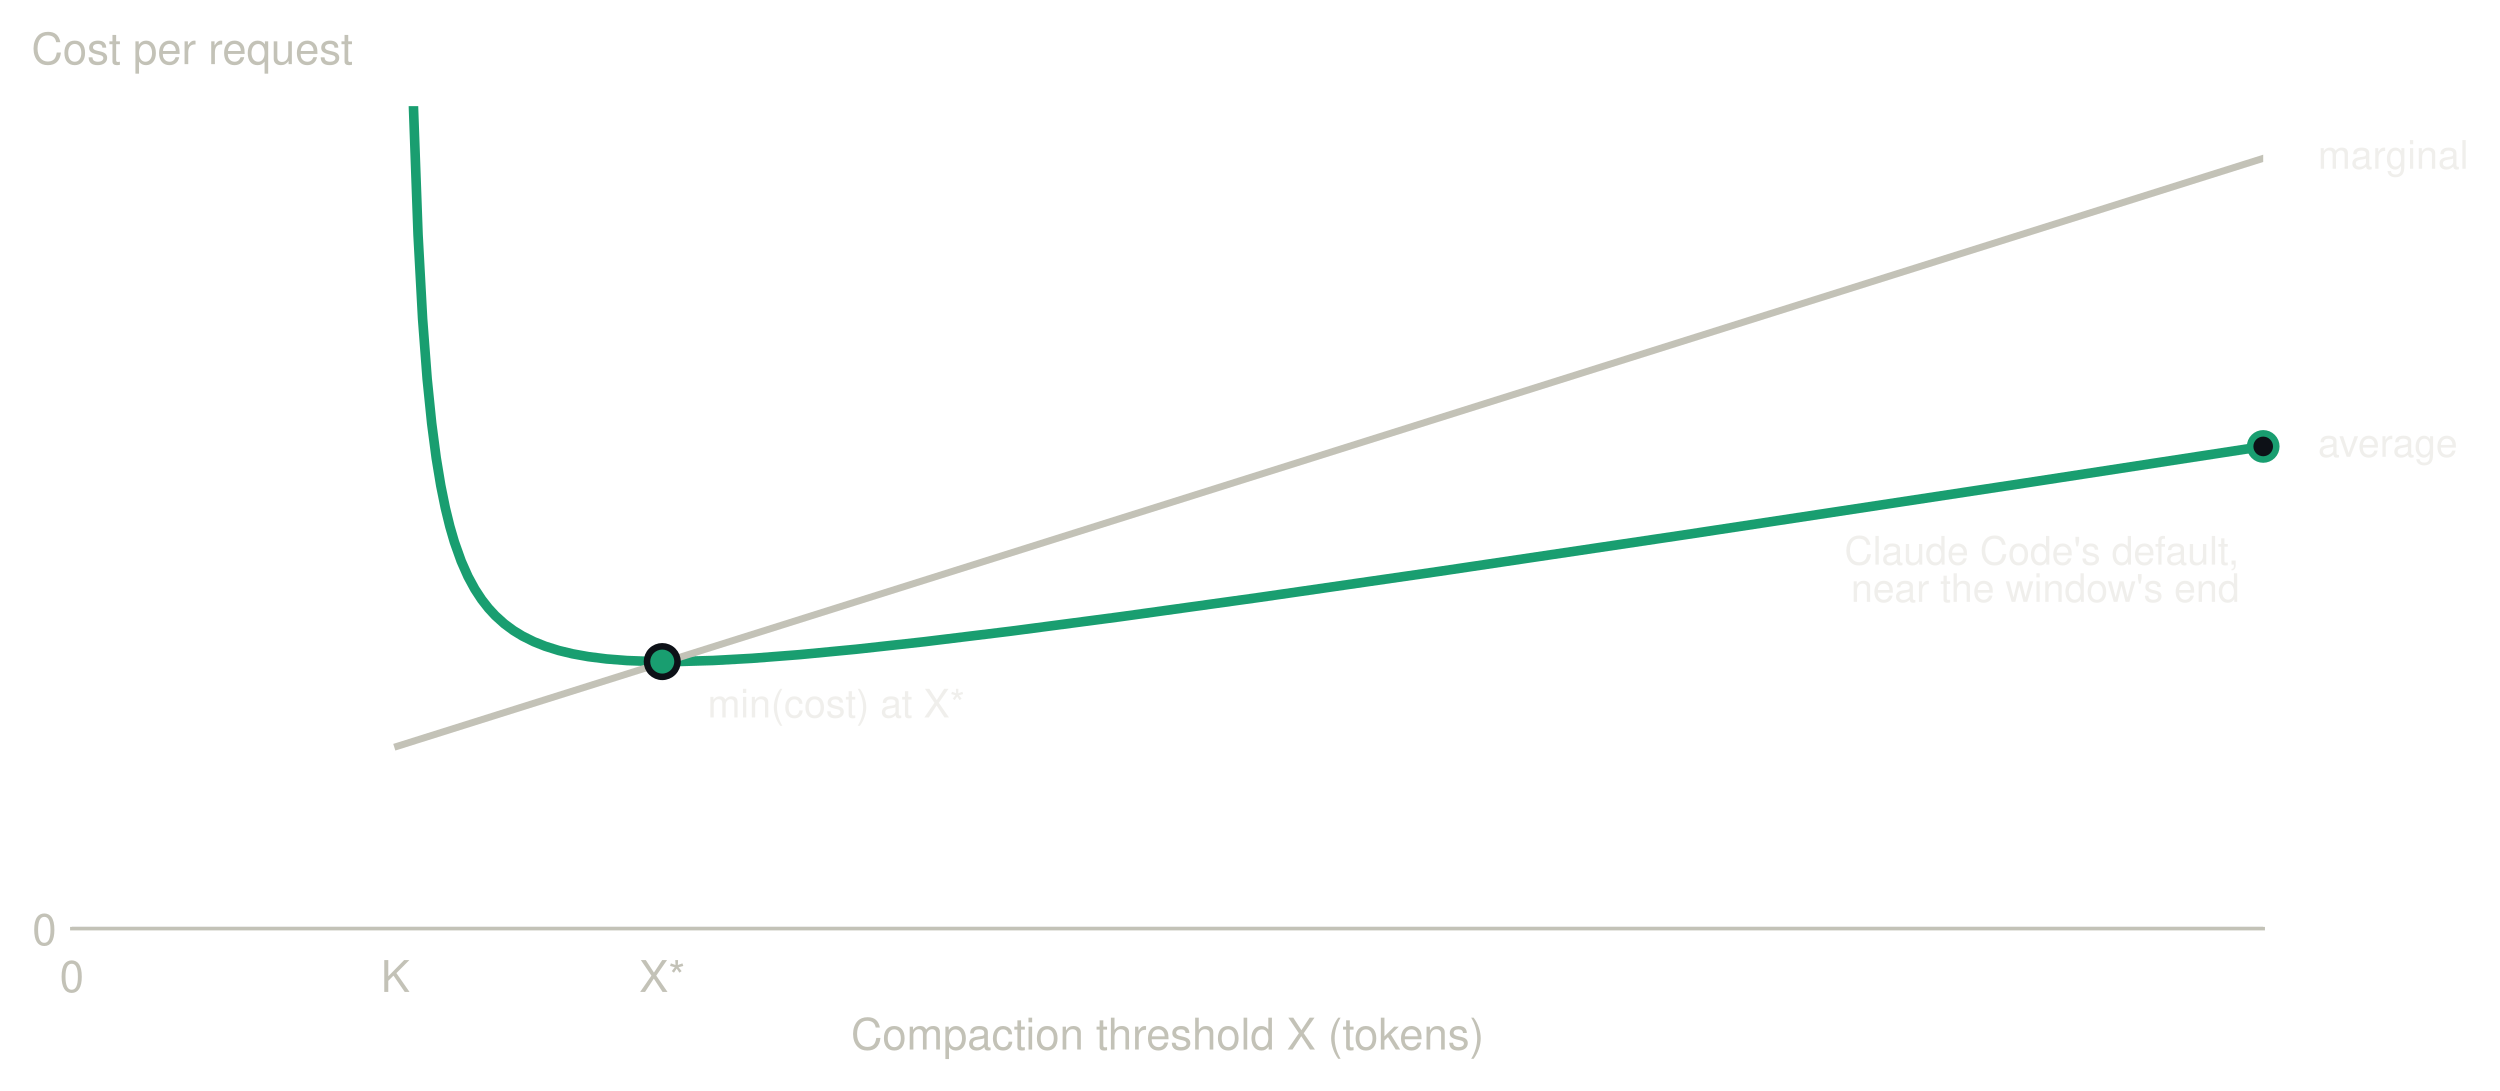
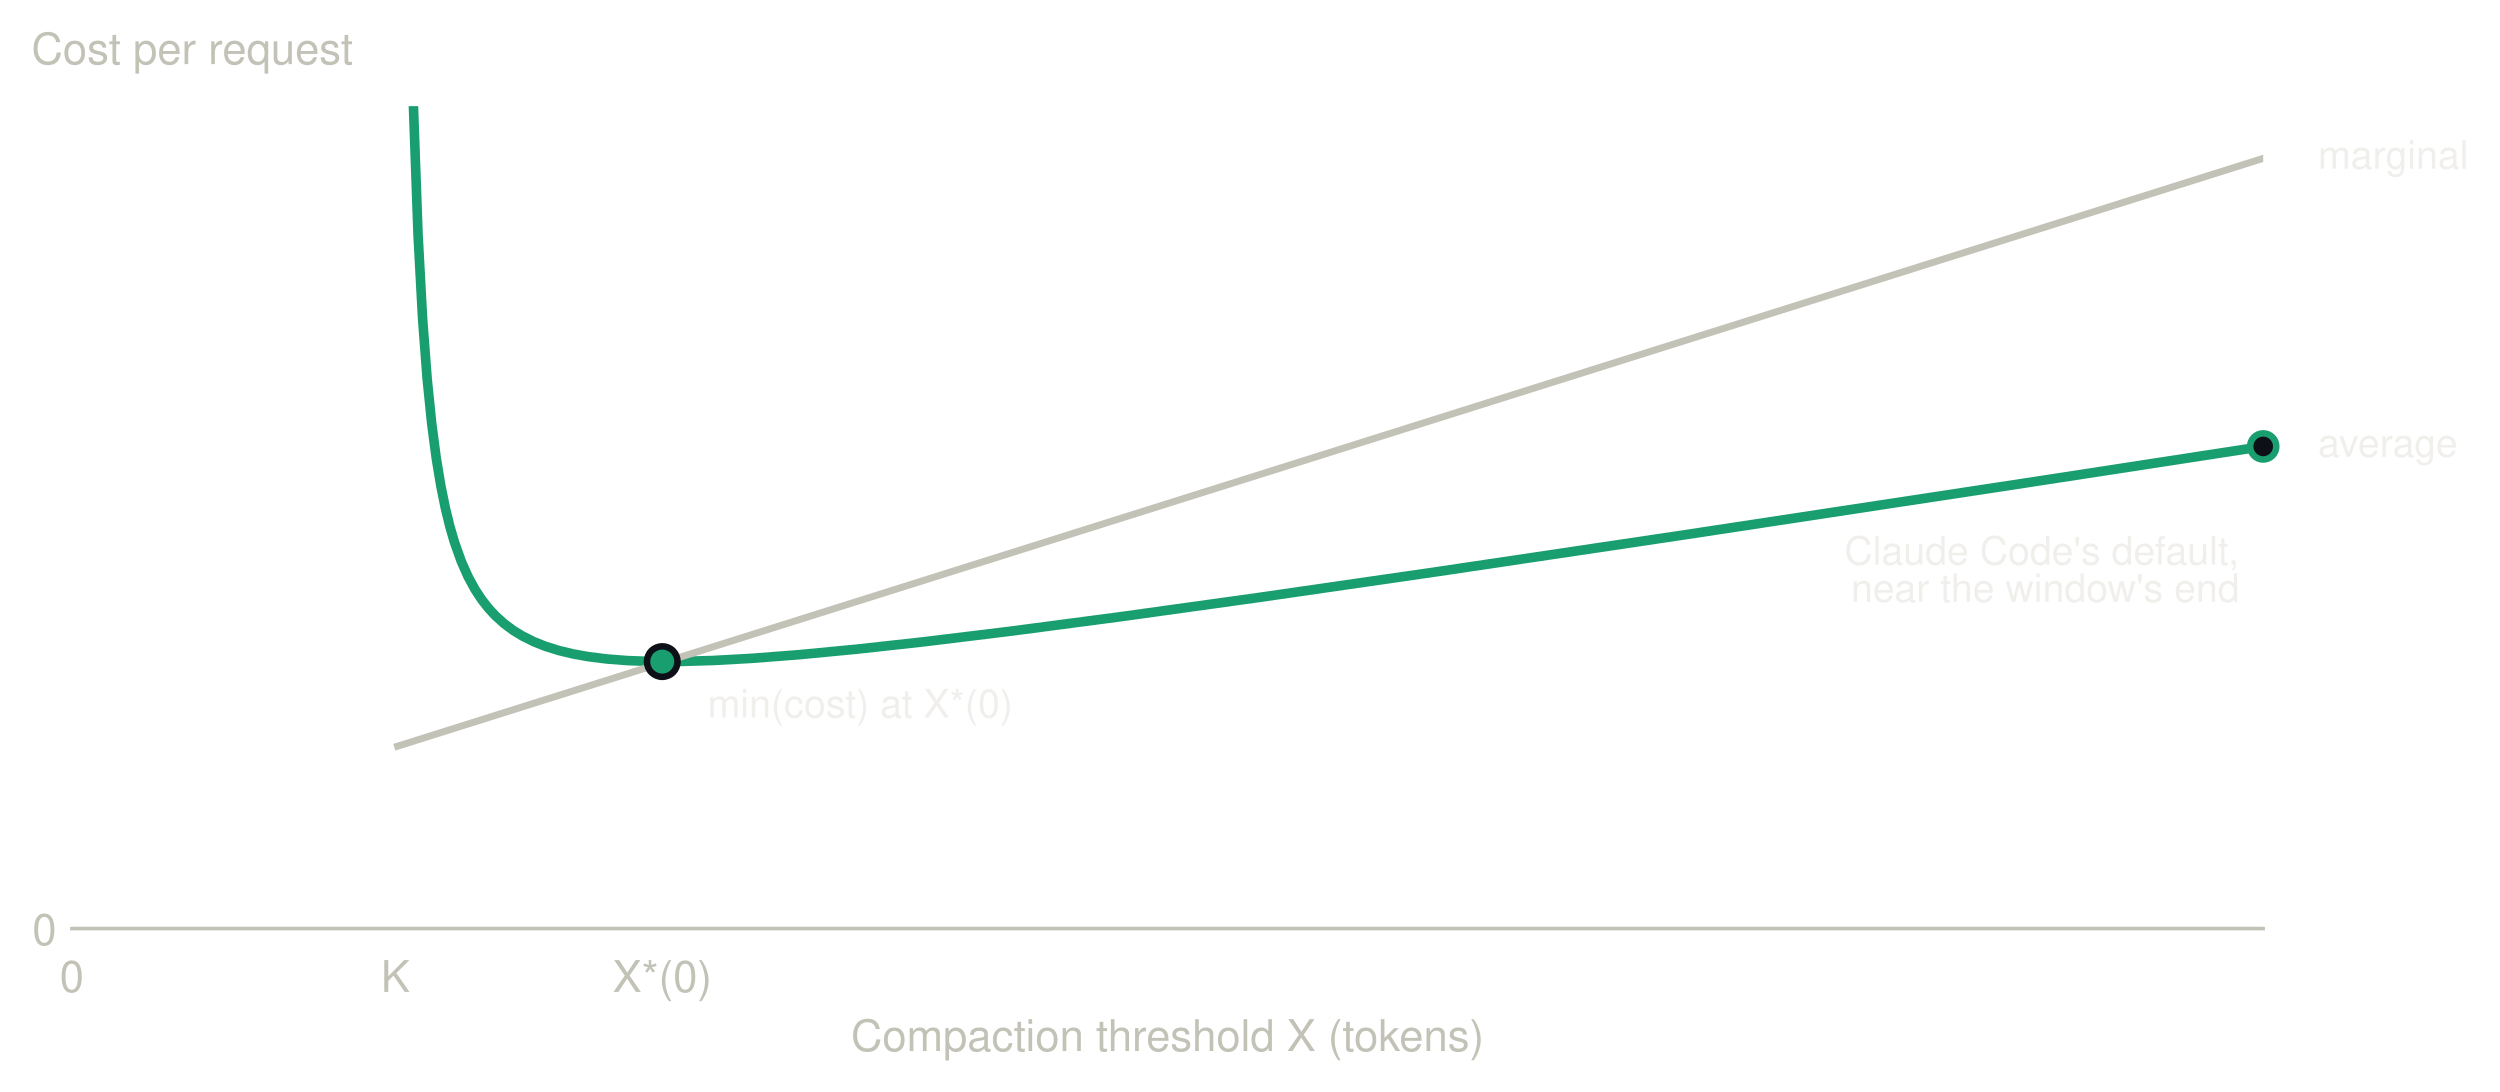
- <svg xmlns="http://www.w3.org/2000/svg" xmlns:xlink="http://www.w3.org/1999/xlink" width="572.927pt" height="249.804pt" viewBox="0 0 572.927 249.804" version="1.1">
+ <svg xmlns="http://www.w3.org/2000/svg" xmlns:xlink="http://www.w3.org/1999/xlink" width="572.927pt" height="250.145pt" viewBox="0 0 572.927 250.145" version="1.1">
  <defs>
    <style type="text/css">*{stroke-linejoin: round; stroke-linecap: butt}</style>
  </defs>
  <g id="figure_1">
    <g id="patch_1">
-       <path d="M 0 249.804  L 572.927 249.804  L 572.927 -0  L 0 -0  L 0 249.804  z " style="fill: none" />
+       <path d="M 0 250.145  L 572.927 250.145  L 572.927 0  L 0 0  L 0 250.145  z " style="fill: none" />
    </g>
    <g id="axes_1">
      <g id="patch_2">
        <path d="M 16.46 212.82  L 518.66 212.82  L 518.66 24.324  L 16.46 24.324  L 16.46 212.82  z " style="fill: none" />
      </g>
      <g id="matplotlib.axis_1">
        <g id="xtick_1">
          <g id="line2d_1" />
          <g id="text_1">
            <text style="font-size: 10px; font-family: 'Helvetica', 'Arial', 'DejaVu Sans'; text-anchor: middle; fill: #c3c2b7" x="16.46" y="227.32" transform="rotate(-0 16.46 227.3202)">0</text>
          </g>
        </g>
        <g id="xtick_2">
          <g id="line2d_2" />
          <g id="text_2">
            <text style="font-size: 10px; font-family: 'Helvetica', 'Arial', 'DejaVu Sans'; text-anchor: middle; fill: #c3c2b7" x="90.602" y="227.32" transform="rotate(-0 90.60202 227.3202)">K</text>
          </g>
        </g>
        <g id="xtick_3">
          <g id="line2d_3" />
          <g id="text_3">
-             <text style="font-size: 10px; font-family: 'Helvetica', 'Arial', 'DejaVu Sans'; text-anchor: middle; fill: #c3c2b7" x="151.768" y="227.32" transform="rotate(-0 151.7678 227.3202)">X*</text>
+             <text style="font-size: 10px; font-family: 'Helvetica', 'Arial', 'DejaVu Sans'; text-anchor: middle; fill: #c3c2b7" x="151.768" y="227.32" transform="rotate(-0 151.7678 227.3202)">X*(0)</text>
          </g>
        </g>
        <g id="text_4">
-           <text style="font-size: 10px; font-family: 'Helvetica', 'Arial', 'DejaVu Sans'; text-anchor: middle; fill: #c3c2b7" x="267.56" y="240.519" transform="rotate(-0 267.56 240.5194)">Compaction threshold X (tokens)</text>
+           <text style="font-size: 10px; font-family: 'Helvetica', 'Arial', 'DejaVu Sans'; text-anchor: middle; fill: #c3c2b7" x="267.56" y="240.861" transform="rotate(-0 267.56 240.8608)">Compaction threshold X (tokens)</text>
        </g>
      </g>
      <g id="matplotlib.axis_2">
        <g id="ytick_1">
          <g id="line2d_4">
-             <path d="M 16.46 212.82  L 518.66 212.82  " clip-path="url(#p81f95c7d9a)" style="fill: none; stroke: #3a3936; stroke-width: 0.8; stroke-linecap: square" />
+             <path d="M 16.46 212.82  L 518.66 212.82  " clip-path="url(#pda9e642509)" style="fill: none; stroke: #3a3936; stroke-width: 0.8; stroke-linecap: square" />
          </g>
          <g id="line2d_5" />
          <g id="text_5">
            <text style="font-size: 10px; font-family: 'Helvetica', 'Arial', 'DejaVu Sans'; text-anchor: end; fill: #c3c2b7" x="12.96" y="216.57" transform="rotate(-0 12.96 216.5702)">0</text>
          </g>
        </g>
        <g id="text_6">
          <text style="font-size: 10px; font-family: 'Helvetica', 'Arial', 'DejaVu Sans'; text-anchor: start; fill: #c3c2b7" x="7.2" y="14.7" transform="rotate(-0 7.2 14.7)">Cost per request</text>
        </g>
      </g>
      <g id="line2d_6">
-         <path d="M 94.148 -1  L 94.245 4.141  L 94.765 24.865  L 95.806 53.83  L 96.847 73.085  L 97.888 86.792  L 98.929 97.031  L 99.969 104.959  L 101.01 111.268  L 102.051 116.4  L 103.092 120.65  L 104.133 124.22  L 105.694 128.61  L 107.255 132.131  L 108.817 135.006  L 110.378 137.388  L 111.939 139.385  L 113.5 141.077  L 115.582 142.956  L 117.664 144.495  L 119.745 145.768  L 122.347 147.063  L 124.949 148.1  L 128.072 149.079  L 131.194 149.832  L 134.837 150.488  L 139.001 151.012  L 143.684 151.379  L 149.409 151.589  L 155.654 151.595  L 163.46 151.364  L 172.307 150.871  L 183.236 150.025  L 196.246 148.782  L 211.859 147.061  L 231.634 144.646  L 256.614 141.358  L 288.36 136.943  L 329.993 130.917  L 386.197 122.543  L 464.26 110.673  L 518.66 102.309  L 518.66 102.309  " clip-path="url(#p81f95c7d9a)" style="fill: none; stroke: #199e70; stroke-width: 2.2; stroke-linecap: square" />
+         <path d="M 94.148 -1  L 94.245 4.141  L 94.765 24.865  L 95.806 53.83  L 96.847 73.085  L 97.888 86.792  L 98.929 97.031  L 99.969 104.959  L 101.01 111.268  L 102.051 116.4  L 103.092 120.65  L 104.133 124.22  L 105.694 128.61  L 107.255 132.131  L 108.817 135.006  L 110.378 137.388  L 111.939 139.385  L 113.5 141.077  L 115.582 142.956  L 117.664 144.495  L 119.745 145.768  L 122.347 147.063  L 124.949 148.1  L 128.072 149.079  L 131.194 149.832  L 134.837 150.488  L 139.001 151.012  L 143.684 151.379  L 149.409 151.589  L 155.654 151.595  L 163.46 151.364  L 172.307 150.871  L 183.236 150.025  L 196.246 148.782  L 211.859 147.061  L 231.634 144.646  L 256.614 141.358  L 288.36 136.943  L 329.993 130.917  L 386.197 122.543  L 464.26 110.673  L 518.66 102.309  L 518.66 102.309  " clip-path="url(#pda9e642509)" style="fill: none; stroke: #199e70; stroke-width: 2.2; stroke-linecap: square" />
      </g>
      <g id="line2d_7">
-         <path d="M 91.122 171.001  L 518.66 36.286  L 518.66 36.286  " clip-path="url(#p81f95c7d9a)" style="fill: none; stroke: #c3c2b7; stroke-width: 1.6; stroke-linecap: square" />
+         <path d="M 91.122 171.001  L 518.66 36.286  L 518.66 36.286  " clip-path="url(#pda9e642509)" style="fill: none; stroke: #c3c2b7; stroke-width: 1.6; stroke-linecap: square" />
      </g>
      <g id="patch_3">
        <path d="M 16.46 212.82  L 518.66 212.82  " style="fill: none; stroke: #c3c2b7; stroke-width: 0.8; stroke-linejoin: miter; stroke-linecap: square" />
      </g>
      <g id="text_7">
        <text style="font-size: 9px; font-family: 'Helvetica', 'Arial', 'DejaVu Sans'; text-anchor: start; fill: #f0efec" x="531.215" y="104.688" transform="rotate(-0 531.215 104.6883)">average</text>
      </g>
      <g id="text_8">
        <text style="font-size: 9px; font-family: 'Helvetica', 'Arial', 'DejaVu Sans'; text-anchor: start; fill: #f0efec" x="531.215" y="38.665" transform="rotate(-0 531.215 38.66514)">marginal</text>
      </g>
      <g id="line2d_8">
        <defs>
          <path id="m316f82e623" d="M 0 3.5  C 0.928 3.5 1.819 3.131 2.475 2.475  C 3.131 1.819 3.5 0.928 3.5 0  C 3.5 -0.928 3.131 -1.819 2.475 -2.475  C 1.819 -3.131 0.928 -3.5 0 -3.5  C -0.928 -3.5 -1.819 -3.131 -2.475 -2.475  C -3.131 -1.819 -3.5 -0.928 -3.5 0  C -3.5 0.928 -3.131 1.819 -2.475 2.475  C -1.819 3.131 -0.928 3.5 0 3.5  z " style="stroke: #0d1117; stroke-width: 1.5" />
        </defs>
-         <g clip-path="url(#p81f95c7d9a)">
+         <g clip-path="url(#pda9e642509)">
          <use xlink:href="#m316f82e623" x="151.768" y="151.615" style="fill: #199e70; stroke: #0d1117; stroke-width: 1.5" />
        </g>
      </g>
      <g id="text_9">
-         <text style="font-size: 9px; font-family: 'Helvetica', 'Arial', 'DejaVu Sans'; text-anchor: start; fill: #f0efec" x="162.176" y="164.424" transform="rotate(-0 162.1761 164.4241)">min(cost) at X*</text>
+         <text style="font-size: 9px; font-family: 'Helvetica', 'Arial', 'DejaVu Sans'; text-anchor: start; fill: #f0efec" x="162.176" y="164.424" transform="rotate(-0 162.1761 164.4241)">min(cost) at X*(0)</text>
      </g>
      <g id="line2d_9">
        <defs>
          <path id="m46b5d92334" d="M 0 3  C 0.796 3 1.559 2.684 2.121 2.121  C 2.684 1.559 3 0.796 3 0  C 3 -0.796 2.684 -1.559 2.121 -2.121  C 1.559 -2.684 0.796 -3 0 -3  C -0.796 -3 -1.559 -2.684 -2.121 -2.121  C -2.684 -1.559 -3 -0.796 -3 0  C -3 0.796 -2.684 1.559 -2.121 2.121  C -1.559 2.684 -0.796 3 0 3  z " style="stroke: #199e70; stroke-width: 1.5" />
        </defs>
        <g>
          <use xlink:href="#m46b5d92334" x="518.66" y="102.309" style="fill: #0d1117; stroke: #199e70; stroke-width: 1.5" />
        </g>
      </g>
      <g id="text_10">
        <text style="font-size: 9px; font-family: 'Helvetica', 'Arial', 'DejaVu Sans'; fill: #f0efec" transform="translate(422.6838 129.389)">Claude Code's default,</text>
        <text style="font-size: 9px; font-family: 'Helvetica', 'Arial', 'DejaVu Sans'; fill: #f0efec" transform="translate(424.1871 137.9364)">near the window's end</text>
      </g>
    </g>
  </g>
  <defs>
-     <clipPath id="p81f95c7d9a">
+     <clipPath id="pda9e642509">
      <rect x="16.46" y="24.324" width="502.2" height="188.496" />
    </clipPath>
  </defs>
</svg>
